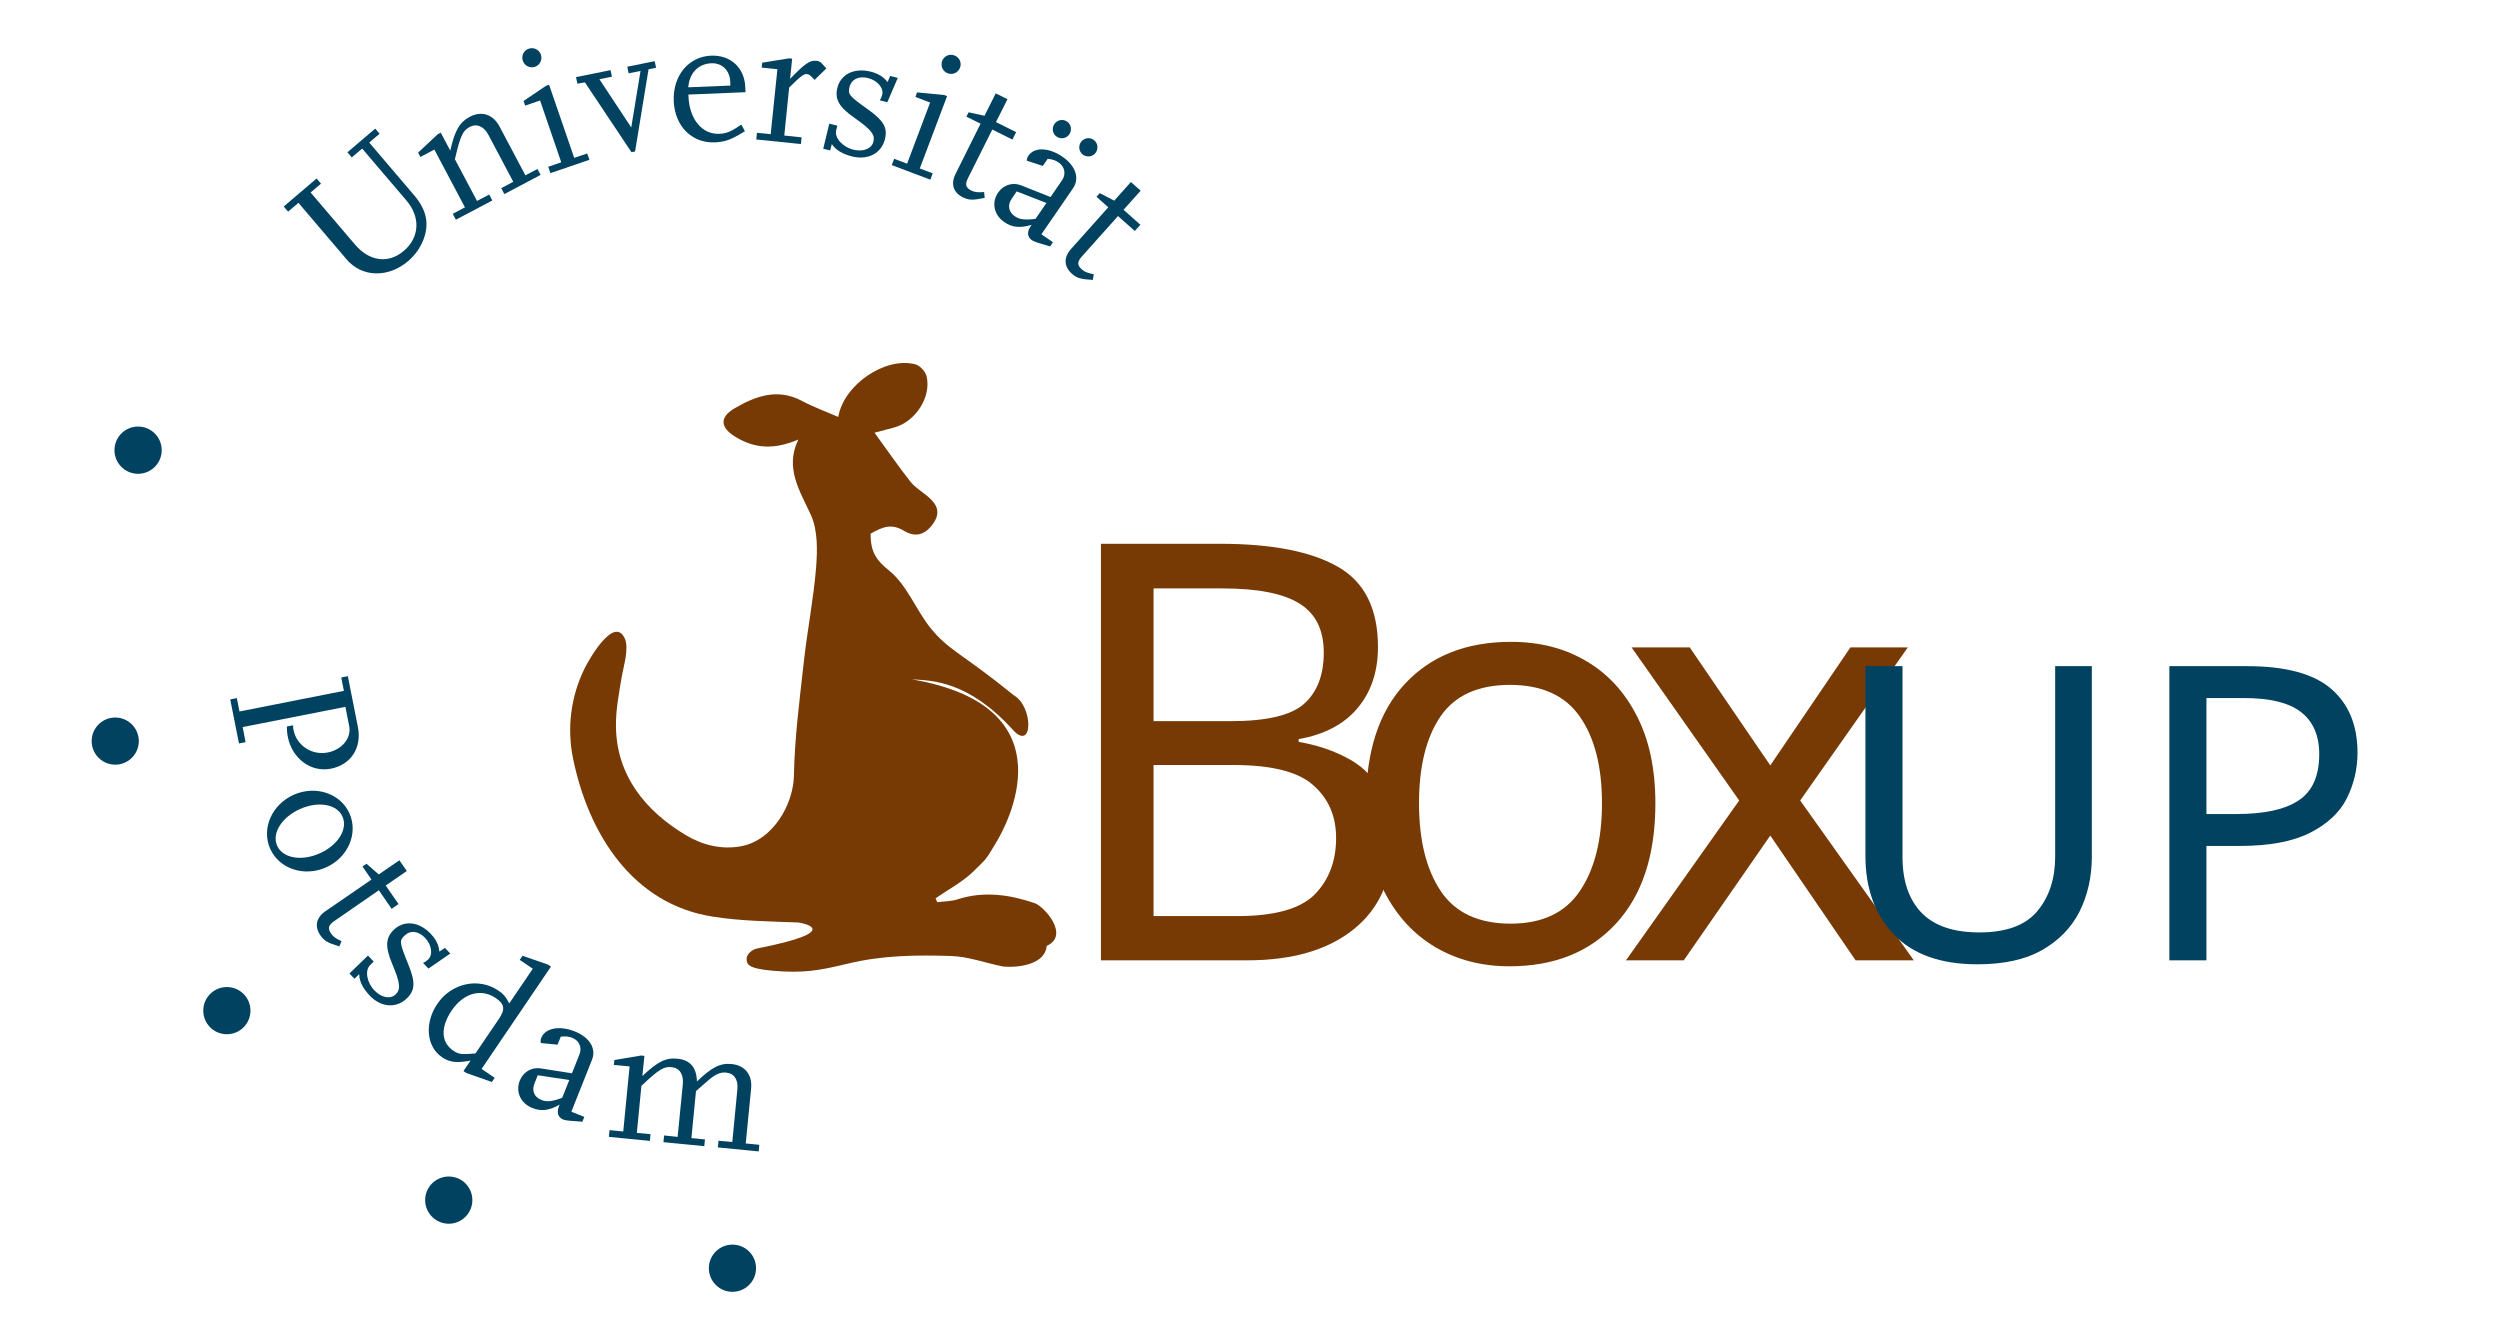
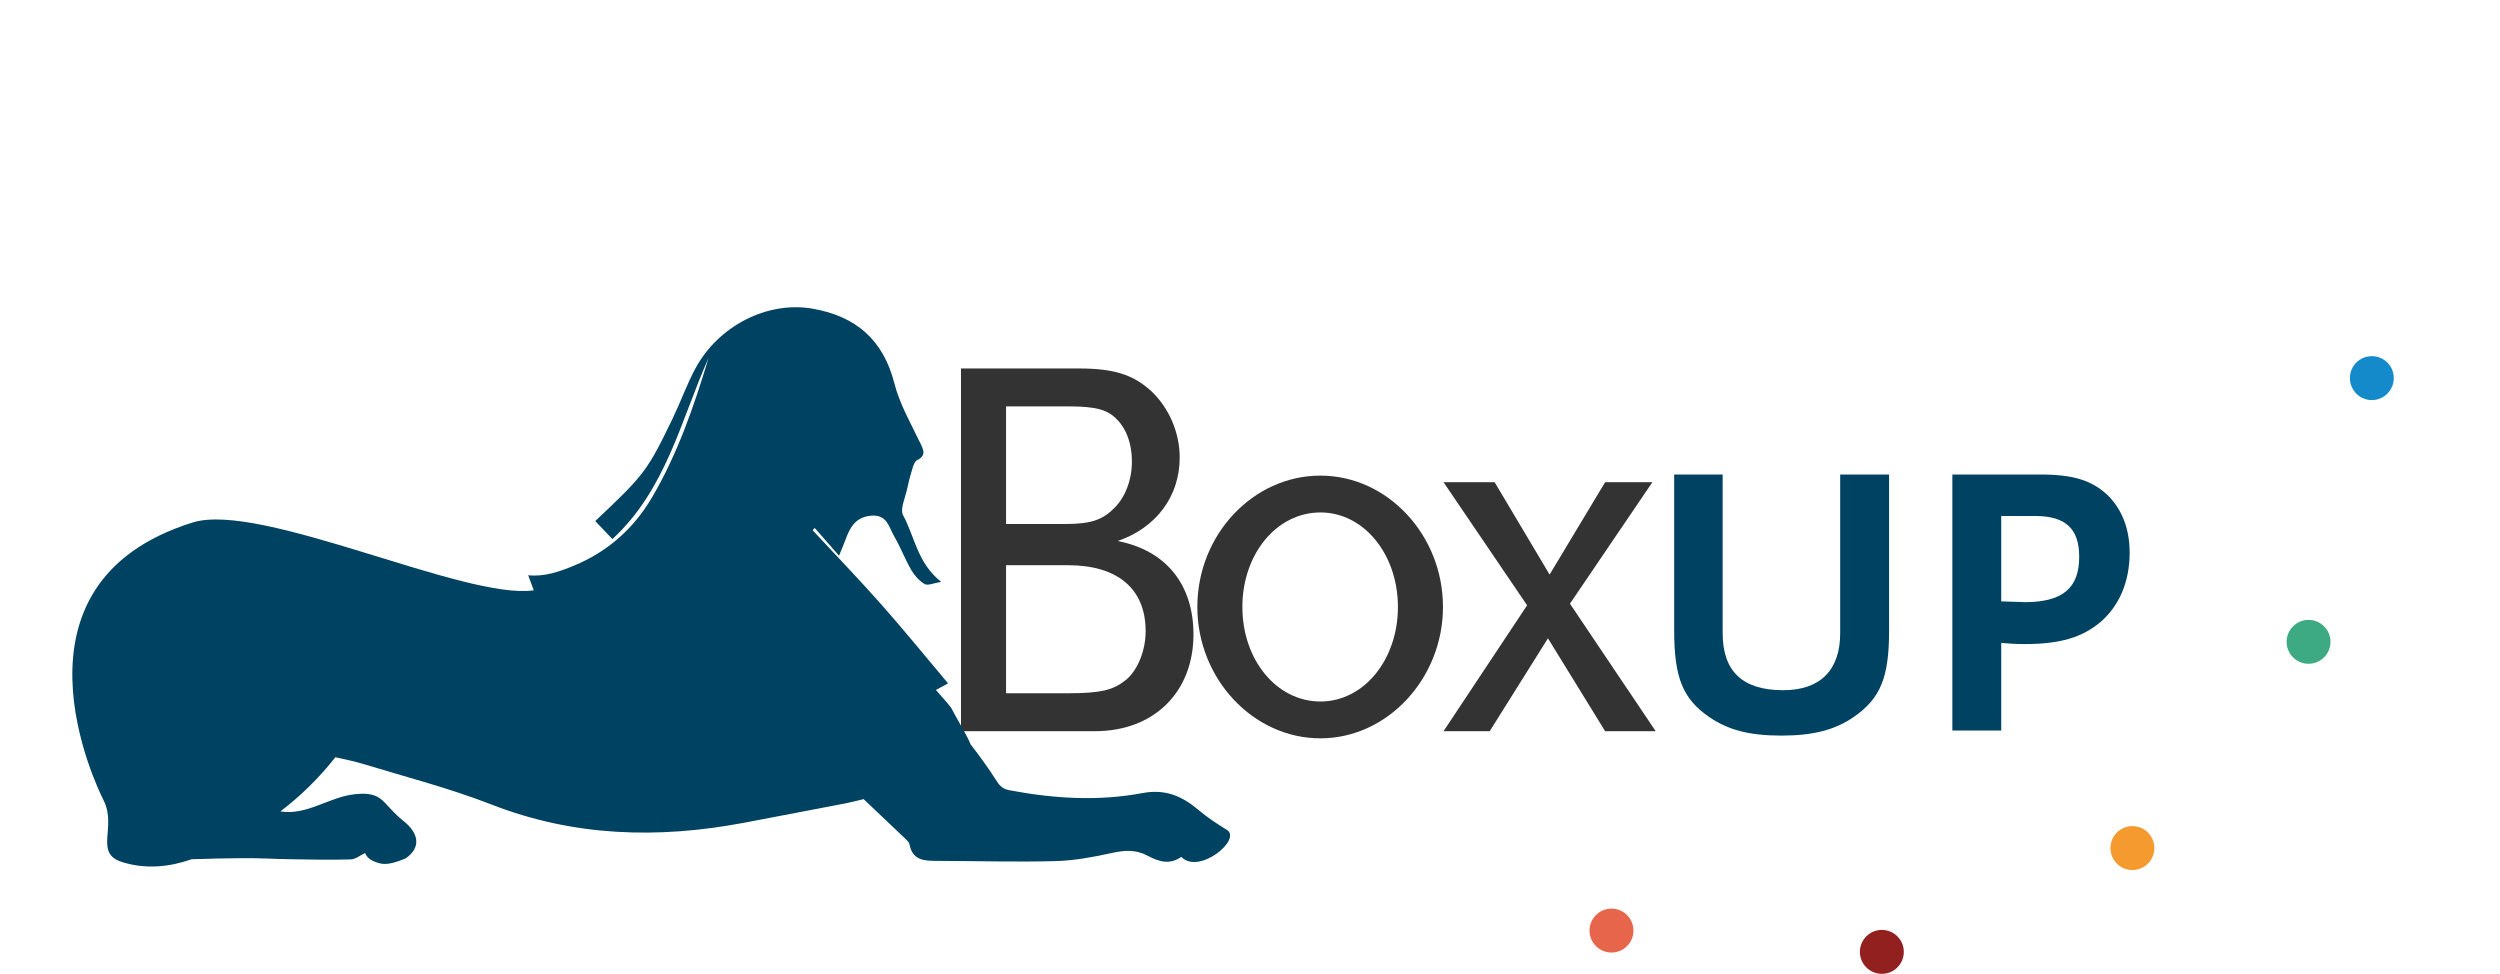
- <svg xmlns="http://www.w3.org/2000/svg" version="1.1" id="Ebene_1" x="0px" y="0px" width="98px" height="52px" viewBox="0 0 98 52" enable-background="new 0 0 98 52" xml:space="preserve">
-   <g>
-     <path fill="#773A04" d="M29.672,37.182c-0.172,0.033-0.411,0.213-0.404,0.406c0.012,0.196,0.002,0.377,1.038,0.466   c1.164,0.102,1.797-0.005,2.913-0.276c1.362-0.332,2.708-0.346,4.07-0.303c0.67,0.023,1.333,0.271,2.001,0.406   c0.233,0.049,1.658,0.07,1.741-0.801c0.922-0.419-0.105-1.547-0.462-1.673c-0.972-0.333-1.99-0.49-3.023-0.155   c-0.255,0.084-0.537,0.078-0.806,0.114c-0.024-0.052-0.046-0.103-0.066-0.152c0.498-0.348,1.048-0.632,1.476-1.048   c0.549-0.535,0.484-0.451,0.879-1.104c0.413-0.676,3.015-5.352-3.283-6.431c0.764,0.044,2.205,0.044,3.958,1.978   c0.791,0.871,0.811-0.897,0.045-1.349c-2.112-1.707-2.549-1.748-3.281-2.653c-0.548-0.678-0.921-1.681-1.606-2.233   c-0.515-0.412-0.741-0.745-0.733-1.456c0.497-0.278,0.825-0.402,1.317-0.105c0.43,0.258,0.804,0.162,1.118-0.265   c0.324-0.445,0.18-0.764-0.176-1.071c-0.228-0.197-0.503-0.353-0.69-0.584c-0.47-0.595-0.902-1.224-1.416-1.93   c0.375-0.1,0.571-0.151,0.769-0.205c0.826-0.221,1.465-1.187,1.272-2.005c-0.042-0.187-0.262-0.426-0.442-0.472   c-1.173-0.308-2.805,0.793-3.021,2.062c-0.484-0.209-0.974-0.387-1.428-0.63c-0.952-0.503-1.806-0.189-2.628,0.288   c-0.601,0.348-0.583,0.753,0.025,1.124c0.781,0.477,1.538,0.498,2.467,0.105c-0.548,1.116,0.07,2.03,0.493,2.961   c0.268,0.594,0.255,1.364,0.203,2.044c-0.099,1.24-0.346,2.468-0.482,3.707c-0.164,1.483-0.361,2.97-0.388,4.456   c-0.019,1.123-0.812,2.535-2.063,2.773c-0.751,0.145-1.513-0.038-2.162-0.426c-1.589-0.946-2.74-2.346-2.752-4.294   c-0.004-0.65,0.121-1.288,0.228-1.925c0.065-0.393,0.298-1.119,0.115-1.506c-0.421-0.895-1.4,0.829-1.578,1.194   c-0.538,1.104-0.694,2.339-0.442,3.542c0.608,2.94,2.328,5.685,5.475,6.177c1.108,0.174,2.236,0.186,3.354,0.229   C31.378,36.17,33.228,36.482,29.672,37.182z" />
-   </g>
-   <text transform="matrix(1 0 0 1 40.938 37.6445)">
-     <tspan x="0" y="0" fill="#773A04" font-family="'ScalaSansOT-Regular'" font-size="22.875" letter-spacing="-2">B</tspan>
-     <tspan x="11.345" y="0" fill="#773A04" font-family="'ScalaSansOT-Regular'" font-size="22.875" letter-spacing="-1">o</tspan>
-     <tspan x="22.394" y="0" fill="#773A04" font-family="'ScalaSansOT-Regular'" font-size="22.875">x</tspan>
-   </text>
-   <text transform="matrix(1 0 0 1 71.6719 37.6445)" fill="#014260" font-family="'ScalaSansOT-Bold'" font-size="16.147">UP</text>
+ <svg xmlns="http://www.w3.org/2000/svg" version="1.1" id="Ebene_1" x="0px" y="0px" width="133.5px" height="52px" viewBox="0 0 133.5 52" enable-background="new 0 0 133.5 52" xml:space="preserve">
  <g>
    <g>
-       <circle fill="#014260" cx="5.413" cy="17.647" r="0.926" />
-       <circle fill="#014260" cx="4.517" cy="29.051" r="0.924" />
-       <circle fill="#014260" cx="8.893" cy="39.617" r="0.925" />
-       <path fill="#014260" d="M18.415,47.466c0.234-0.456,0.051-1.015-0.402-1.246c-0.457-0.23-1.015-0.051-1.247,0.405    c-0.23,0.454-0.051,1.011,0.407,1.244C17.628,48.102,18.182,47.919,18.415,47.466z" />
-       <circle fill="#014260" cx="28.712" cy="49.714" r="0.925" />
+       <g>
+         <circle fill="#E7664B" cx="86.053" cy="49.693" r="1.173" />
+       </g>
+       <g>
+         <circle fill="#92201E" cx="100.491" cy="50.83" r="1.173" />
+       </g>
+       <g>
+         <circle fill="#F49A2E" cx="113.871" cy="45.287" r="1.172" />
+       </g>
+       <g>
+         <circle fill="#3EAA84" cx="123.277" cy="34.274" r="1.172" />
+       </g>
+       <g>
+         <path fill="#148ACB" d="M126.656,19.019c-0.648,0-1.171,0.522-1.171,1.169c0,0.651,0.522,1.176,1.171,1.176     s1.172-0.524,1.171-1.176C127.828,19.542,127.305,19.019,126.656,19.019z" />
+       </g>
    </g>
-     <path fill="#014260" d="M14.88,5.243l-0.407,0.345l1.759,2.064c0.494,0.579,0.606,1.129,0.362,1.755   c-0.124,0.313-0.329,0.6-0.595,0.828c-0.785,0.667-1.808,0.641-2.413-0.068L11.698,7.95l-0.404,0.347l-0.171-0.202l1.286-1.097   L12.583,7.2l-0.407,0.345l1.745,2.047c0.559,0.656,1.307,0.756,1.908,0.243c0.617-0.524,0.662-1.319,0.108-1.97l-1.74-2.041   L13.79,6.17l-0.17-0.201l1.089-0.928L14.88,5.243z" />
-     <path fill="#014260" d="M21.192,6.856L19.77,7.608l-0.121-0.232l0.471-0.25l-0.976-1.843c-0.178-0.334-0.457-0.452-0.734-0.305   c-0.27,0.144-0.363,0.345-0.578,1.263l0.867,1.637l0.477-0.253l0.122,0.234L17.87,8.613l-0.122-0.232l0.478-0.252l-1.199-2.266   l-0.547,0.29l-0.09-0.17l0.774-0.725l0.113-0.059l0.373,0.705c0.182-0.797,0.364-1.11,0.764-1.325   c0.468-0.246,0.917-0.097,1.172,0.388l1.009,1.906l0.473-0.249L21.192,6.856z" />
-     <path fill="#014260" d="M23.106,6.264l-1.53,0.522L21.49,6.538l0.511-0.176l-0.83-2.424L20.587,4.14l-0.064-0.181l0.88-0.595   l0.121-0.042l0.985,2.867l0.509-0.173L23.106,6.264z M20.725,1.91c0.2-0.067,0.409,0.035,0.477,0.229   c0.067,0.204-0.034,0.411-0.233,0.48c-0.195,0.066-0.403-0.036-0.475-0.237C20.429,2.185,20.53,1.978,20.725,1.91z" />
-     <path fill="#014260" d="M25.718,2.656l-0.295,0.059l-0.528,3.223l-0.141,0.028l-1.825-2.737L22.634,3.28L22.58,3.024l1.354-0.275   l0.053,0.258l-0.491,0.098l1.249,1.891l0.364-2.217l-0.467,0.096l-0.052-0.26l1.073-0.217L25.718,2.656z" />
-     <path fill="#014260" d="M26.98,3.422c0.043-0.558,0.389-0.92,0.908-0.942c0.412-0.017,0.716,0.277,0.736,0.705l0.007,0.17   L26.98,3.422z M29.058,4.883c-0.388,0.273-0.579,0.351-0.863,0.363c-0.675,0.027-1.169-0.573-1.206-1.46l-0.005-0.079l2.241-0.093   l-0.009-0.192c-0.029-0.767-0.578-1.272-1.346-1.24c-0.882,0.038-1.5,0.788-1.459,1.783c0.042,0.982,0.708,1.653,1.613,1.616   c0.411-0.018,0.656-0.114,1.177-0.439L29.058,4.883z" />
-     <path fill="#014260" d="M31.396,5.646l-1.75-0.179l0.027-0.261l0.538,0.054l0.263-2.547L29.858,2.65l0.021-0.192l1.046-0.17   L31.053,2.3l-0.081,0.791c0.576-0.597,0.773-0.734,1.03-0.708c0.085,0.01,0.154,0.038,0.192,0.083l0.2,0.215l-0.462,0.452   c-0.129-0.149-0.221-0.222-0.291-0.23c-0.129-0.013-0.269,0.094-0.706,0.529l-0.191,1.881l0.678,0.072L31.396,5.646z" />
-     <path fill="#014260" d="M32.544,5.897l-0.273-0.066l0.236-0.983l0.316,0.078L32.778,5.11c-0.07,0.298,0.252,0.654,0.683,0.76   c0.38,0.09,0.71-0.04,0.778-0.317c0.067-0.277-0.089-0.475-0.749-0.937c-0.599-0.417-0.772-0.729-0.667-1.166   c0.131-0.539,0.656-0.798,1.291-0.646c0.305,0.074,0.521,0.208,0.678,0.413l0.103-0.238l0.298,0.072l-0.409,0.955l-0.296-0.073   c0.045-0.068,0.077-0.154,0.095-0.217c0.066-0.27-0.191-0.568-0.565-0.658c-0.359-0.086-0.643,0.051-0.715,0.348   c-0.07,0.298-0.031,0.344,0.724,0.885c0.611,0.434,0.771,0.715,0.665,1.158c-0.137,0.554-0.658,0.836-1.273,0.688   c-0.388-0.094-0.657-0.254-0.812-0.49L32.544,5.897z" />
-     <path fill="#014260" d="M36.47,7.043l-1.513-0.571l0.094-0.247l0.507,0.192l0.903-2.397l-0.577-0.219l0.064-0.179l1.059,0.102   l0.119,0.044l-1.071,2.837l0.507,0.19L36.47,7.043z M37.411,2.172c0.199,0.073,0.294,0.285,0.223,0.479   c-0.076,0.2-0.286,0.295-0.485,0.221c-0.194-0.074-0.29-0.285-0.215-0.485C37.007,2.194,37.218,2.099,37.411,2.172z" />
-     <path fill="#014260" d="M38.599,7.758c-0.469,0.098-0.625,0.09-0.862-0.027c-0.368-0.185-0.476-0.526-0.28-0.912l0.981-1.97   l-0.555-0.276l0.087-0.17l0.623,0.135l0.44-0.878l0.46,0.229l-0.451,0.897l0.791,0.394l-0.147,0.292l-0.788-0.394l-0.955,1.909   c-0.121,0.241-0.082,0.371,0.125,0.479c0.137,0.065,0.23,0.083,0.51,0.063L38.599,7.758z" />
-     <path fill="#014260" d="M42.956,5.979c0.112-0.164,0.075-0.388-0.089-0.5c-0.162-0.114-0.385-0.068-0.499,0.096   c-0.107,0.159-0.072,0.383,0.093,0.495C42.626,6.183,42.849,6.138,42.956,5.979z M41.275,9.495l-0.452-0.311l1.241-1.806   c0.265-0.386,0.104-0.879-0.414-1.233c-0.533-0.368-1.099-0.386-1.334-0.045c-0.043,0.066-0.06,0.098-0.066,0.199l0.628,0.205   l0.195-0.282c0.226,0.036,0.313,0.069,0.43,0.151c0.236,0.162,0.293,0.453,0.133,0.688l-0.455,0.662l-1.16-0.459   c-0.326-0.129-0.69-0.016-0.893,0.284c-0.272,0.392-0.166,0.878,0.24,1.158c0.309,0.212,0.617,0.243,1.075,0.107   c-0.021,0.022-0.03,0.041-0.042,0.059C40.25,9.089,40.27,9.29,40.45,9.416c0.047,0.03,0.143,0.07,0.234,0.1l0.479,0.145   L41.275,9.495z M41.917,5.266c0.112-0.165,0.076-0.387-0.086-0.5c-0.167-0.114-0.387-0.068-0.5,0.098   c-0.108,0.158-0.074,0.382,0.092,0.493C41.585,5.471,41.81,5.425,41.917,5.266z M40.593,8.579   c-0.414,0.051-0.626,0.029-0.813-0.102c-0.245-0.167-0.294-0.436-0.124-0.682l0.199-0.292l1.165,0.454L40.593,8.579z" />
-     <path fill="#014260" d="M42.836,10.973c-0.478-0.028-0.628-0.074-0.825-0.249c-0.305-0.277-0.32-0.633-0.031-0.958l1.464-1.64   l-0.461-0.413l0.128-0.143l0.567,0.296l0.653-0.731l0.382,0.341l-0.67,0.747l0.659,0.588l-0.218,0.243L43.826,8.47l-1.423,1.59   c-0.181,0.203-0.178,0.338-0.001,0.495c0.11,0.099,0.198,0.139,0.475,0.196L42.836,10.973z" />
-     <path fill="#014260" d="M9.368,29.143l-0.343-1.726l0.259-0.051l0.104,0.524l4.093-0.809l-0.104-0.523l0.258-0.052l0.395,1.995   c0.16,0.813-0.275,1.479-1.059,1.631c-0.78,0.154-1.519-0.388-1.69-1.253c-0.026-0.134-0.033-0.211-0.035-0.401l0.244-0.047   c-0.001,0.094,0.004,0.129,0.018,0.191c0.12,0.604,0.719,0.998,1.34,0.875c0.56-0.11,0.932-0.566,0.841-1.03l-0.15-0.759   l-4.026,0.793l0.114,0.593L9.368,29.143z" />
-     <path fill="#014260" d="M13.425,32.009c0.218,0.489-0.17,1.12-0.891,1.442c-0.721,0.322-1.452,0.189-1.67-0.299   c-0.217-0.488,0.181-1.116,0.894-1.438C12.482,31.395,13.207,31.521,13.425,32.009z M10.592,33.273   c0.353,0.787,1.331,1.111,2.188,0.729c0.86-0.382,1.271-1.329,0.919-2.117c-0.35-0.785-1.33-1.111-2.188-0.729   C10.653,31.54,10.239,32.486,10.592,33.273z" />
-     <path fill="#014260" d="M13.302,37.1c-0.462-0.141-0.595-0.221-0.745-0.437c-0.233-0.341-0.166-0.69,0.192-0.938l1.813-1.246   l-0.352-0.512l0.157-0.109l0.48,0.42l0.809-0.555l0.29,0.42l-0.826,0.57l0.501,0.725l-0.269,0.188l-0.501-0.729l-1.757,1.215   c-0.223,0.152-0.253,0.285-0.119,0.479c0.083,0.123,0.16,0.185,0.414,0.302L13.302,37.1z" />
-     <path fill="#014260" d="M13.895,38.367l-0.198-0.206l0.728-0.703l0.225,0.235l-0.136,0.134c-0.222,0.213-0.138,0.688,0.169,1.003   c0.271,0.282,0.623,0.348,0.827,0.15c0.205-0.197,0.179-0.45-0.133-1.189c-0.284-0.674-0.264-1.031,0.06-1.342   c0.401-0.387,0.982-0.325,1.438,0.146c0.216,0.224,0.327,0.452,0.349,0.708l0.216-0.146l0.212,0.221l-0.856,0.589l-0.213-0.22   c0.078-0.034,0.153-0.089,0.198-0.134c0.2-0.189,0.144-0.58-0.125-0.855c-0.258-0.266-0.568-0.303-0.789-0.09   c-0.222,0.212-0.211,0.271,0.138,1.136c0.283,0.693,0.27,1.017-0.058,1.333c-0.41,0.396-1.004,0.356-1.444-0.1   c-0.275-0.287-0.417-0.564-0.423-0.85L13.895,38.367z" />
-     <path fill="#014260" d="M18.378,41.314c-0.315,0.019-0.429-0.006-0.611-0.129c-0.482-0.326-0.505-0.918-0.058-1.578   c0.462-0.679,1.15-0.873,1.721-0.485c0.349,0.235,0.38,0.438,0.136,0.806l-0.928,1.366C18.521,41.3,18.43,41.309,18.378,41.314z    M19.391,42.251l-0.513-0.349l2.72-4.012l-0.114-0.076l-1.002-0.347l-0.109,0.16l0.513,0.347l-0.923,1.36   c-0.143-0.271-0.229-0.371-0.431-0.506c-0.77-0.521-1.836-0.292-2.386,0.521c-0.514,0.754-0.434,1.676,0.18,2.092   c0.298,0.205,0.578,0.238,1.12,0.133l-0.278,0.412l0.112,0.076l1,0.352L19.391,42.251z" />
-     <path fill="#014260" d="M22.036,43.038c-0.393,0.141-0.602,0.166-0.813,0.081c-0.279-0.111-0.384-0.36-0.275-0.639l0.133-0.33   l1.236,0.187L22.036,43.038z M22.905,43.782l-0.508-0.203l0.809-2.035c0.176-0.438-0.091-0.881-0.675-1.112   c-0.599-0.24-1.157-0.133-1.313,0.25c-0.026,0.074-0.033,0.109-0.019,0.205l0.656,0.064l0.129-0.316   c0.225-0.018,0.321-0.004,0.452,0.049c0.266,0.105,0.388,0.377,0.281,0.642l-0.296,0.748l-1.233-0.194   c-0.347-0.052-0.676,0.139-0.811,0.477c-0.178,0.441,0.033,0.896,0.49,1.076c0.35,0.141,0.657,0.103,1.072-0.132   c-0.012,0.026-0.021,0.048-0.028,0.066c-0.097,0.241-0.036,0.437,0.17,0.52c0.052,0.021,0.153,0.038,0.248,0.046l0.499,0.038   L22.905,43.782z" />
-     <path fill="#014260" d="M29.741,45.136l-1.601-0.157l0.026-0.262l0.54,0.051l0.2-2.071c0.037-0.384-0.133-0.623-0.442-0.652   c-0.234-0.022-0.429,0.063-0.764,0.361l-0.417,0.364l-0.18,1.843l0.531,0.053l-0.026,0.264l-1.6-0.157l0.024-0.263l0.531,0.056   l0.205-2.076c0.035-0.377-0.134-0.631-0.446-0.658c-0.304-0.03-0.493,0.086-1.179,0.734l-0.179,1.843L25.5,44.46l-0.024,0.263   l-1.608-0.158l0.026-0.264l0.537,0.053l0.249-2.551l-0.617-0.058l0.02-0.192l1.048-0.177l0.129,0.015l-0.079,0.791   c0.592-0.563,0.917-0.725,1.368-0.682c0.504,0.051,0.755,0.339,0.771,0.893c0.591-0.564,0.914-0.726,1.36-0.683   c0.523,0.051,0.817,0.423,0.764,0.961l-0.211,2.152l0.531,0.053L29.741,45.136z" />
  </g>
+   <g>
+     <path fill="#004261" d="M98.992,38.285c-0.994,0.685-2.154,0.996-3.853,0.996c-1.72,0-2.838-0.291-3.874-0.996   c-1.409-0.973-1.864-2.111-1.864-4.619v-8.327h2.589v8.473c0,2.03,1.057,3.045,3.231,3.045c1.989,0,3.045-1.077,3.045-3.045v-8.473   h2.611v8.327C100.878,36.174,100.422,37.291,98.992,38.285z" />
+     <path fill="#004261" d="M112.17,33.212c-0.975,0.828-2.176,1.181-4.041,1.181c-0.518,0-0.807-0.021-1.264-0.063v4.682h-2.609   V25.339h4.682c1.781,0,2.775,0.311,3.626,1.12c0.766,0.766,1.159,1.801,1.159,3.063C113.723,31.035,113.184,32.341,112.17,33.212z    M108.688,27.555h-1.823v4.559l0.663,0.021c0.29,0,0.477,0.021,0.581,0.021c2.029,0,2.92-0.745,2.92-2.424   C111.029,28.238,110.305,27.555,108.688,27.555z" />
+   </g>
+   <g>
+     <g>
+       <path fill="#333333" d="M58.479,39.045h-7.162V19.676h6.281c1.879,0,2.904,0.323,3.873,1.204c0.939,0.88,1.525,2.201,1.525,3.55    c0,2.084-1.262,3.758-3.314,4.461c2.582,0.5,4.049,2.319,4.049,4.989C63.73,36.962,61.618,39.045,58.479,39.045z M59.652,22.406    c-0.5-0.528-1.115-0.705-2.613-0.705h-3.315v6.28h3.14c1.379,0,1.995-0.205,2.641-0.852c0.588-0.587,0.939-1.496,0.939-2.494    C60.443,23.696,60.15,22.905,59.652,22.406z M57.039,30.183h-3.315v6.837h3.315c1.762,0,2.438-0.175,3.111-0.733    c0.615-0.528,1.027-1.556,1.027-2.582C61.178,31.443,59.682,30.183,57.039,30.183z" />
+       <path fill="#333333" d="M70.511,39.427c-3.609,0-6.573-3.199-6.573-7.015c0-3.844,2.964-7.014,6.573-7.014    c3.58,0,6.544,3.17,6.544,7.014C77.055,36.228,74.091,39.427,70.511,39.427z M70.511,27.365c-2.348,0-4.168,2.23-4.168,5.047    c0,2.817,1.82,5.048,4.168,5.048c2.318,0,4.138-2.23,4.138-5.048C74.648,29.596,72.829,27.365,70.511,27.365z" />
+       <path fill="#333333" d="M85.713,39.045l-3.053-4.959l-3.109,4.959h-2.466l4.462-6.721l-4.462-6.573h2.729l2.935,4.931l2.964-4.931    h2.523l-4.401,6.486l4.578,6.808H85.713z" />
+     </g>
+   </g>
+   <path fill-rule="evenodd" clip-rule="evenodd" fill="#004261" d="M65.513,44.314c-0.533-0.324-1.058-0.675-1.533-1.077  c-0.866-0.734-1.772-1.112-2.958-0.889c-2.363,0.447-4.735,0.3-7.092-0.144c-0.316-0.06-0.502-0.171-0.706-0.493  c-0.431-0.681-0.908-1.333-1.4-1.973c-0.138-0.397-0.942-1.729-0.975-1.835c-0.043-0.14-0.49-0.626-0.872-1.059  c0.197-0.106,0.332-0.18,0.65-0.352c-1.219-1.446-2.359-2.852-3.558-4.206c-1.195-1.352-2.45-2.65-3.678-3.974  c0.039-0.039,0.079-0.079,0.118-0.118c0.411,0.47,0.821,0.94,1.295,1.481c0.167-0.411,0.265-0.635,0.349-0.864  c0.238-0.661,0.541-1.204,1.371-1.274c0.849-0.073,0.946,0.619,1.227,1.104c0.337,0.579,0.575,1.215,0.911,1.796  c0.171,0.295,0.426,0.585,0.715,0.751c0.17,0.099,0.482-0.053,0.883-0.116c-1.276-1.007-1.412-2.415-2.03-3.549  c-0.183-0.337,0.114-0.944,0.212-1.423c0.077-0.371,0.175-0.738,0.287-1.101c0.048-0.155,0.119-0.362,0.241-0.424  c0.501-0.253,0.356-0.534,0.165-0.929c-0.501-1.043-1.095-2.073-1.377-3.18c-0.596-2.337-2.072-3.582-4.364-3.982  c-2.413-0.422-5.047,0.915-6.273,3.217c-0.451,0.848-0.776,1.761-1.192,2.627c-1.361,2.825-1.516,3.019-4.142,5.496  c0.287,0.301,0.575,0.604,0.916,0.962c2.873-2.648,3.652-6.351,5.137-9.678c-0.779,2.576-1.653,5.125-3.022,7.454  c-0.975,1.659-2.367,2.904-4.184,3.65c-0.763,0.313-1.54,0.591-2.428,0.51c0.035,0.081,0.211,0.568,0.297,0.799  c-3.626,0.548-14.576-4.753-18.207-3.622C-0.181,31.159,5.213,42.1,5.536,42.745c0.716,1.432-0.532,2.816,0.987,3.29  c1.264,0.393,2.51,0.267,3.715-0.152c0.901-0.034,1.985-0.05,2.742-0.057c0.871-0.008,1.742,0.047,2.613,0.059  c1.045,0.016,2.093,0.04,3.137,0.007c0.256-0.009,0.506-0.219,0.765-0.339c0.048,0.108,0.153,0.32,0.493,0.451  c0.352,0.135,0.649,0.27,1.678-0.169c0.892-0.615,0.631-1.408-0.117-1.991c-0.367-0.287-0.682-0.641-1.002-0.982  c-0.457-0.489-0.945-0.521-1.623-0.447c-1.359,0.149-2.527,1.139-3.952,0.915c1.088-0.829,2.07-1.79,2.935-2.893  c0.484,0.108,0.992,0.207,1.484,0.357c2.289,0.699,4.62,1.296,6.845,2.164c4.421,1.725,8.914,1.841,13.499,0.977  c1.802-0.34,3.604-0.685,5.403-1.033c0.344-0.066,0.684-0.159,0.979-0.229c0.761,0.721,1.508,1.427,2.252,2.138  c0.08,0.076,0.178,0.17,0.196,0.268c0.167,0.915,0.86,0.89,1.55,0.892c2.083,0.007,4.168,0.068,6.25,0.012  c1.014-0.028,2.035-0.22,3.031-0.438c0.666-0.146,1.249-0.185,1.876,0.146c0.551,0.291,1.159,0.528,1.809,0.066  C64.019,46.734,66.341,44.819,65.513,44.314z" />
</svg>
